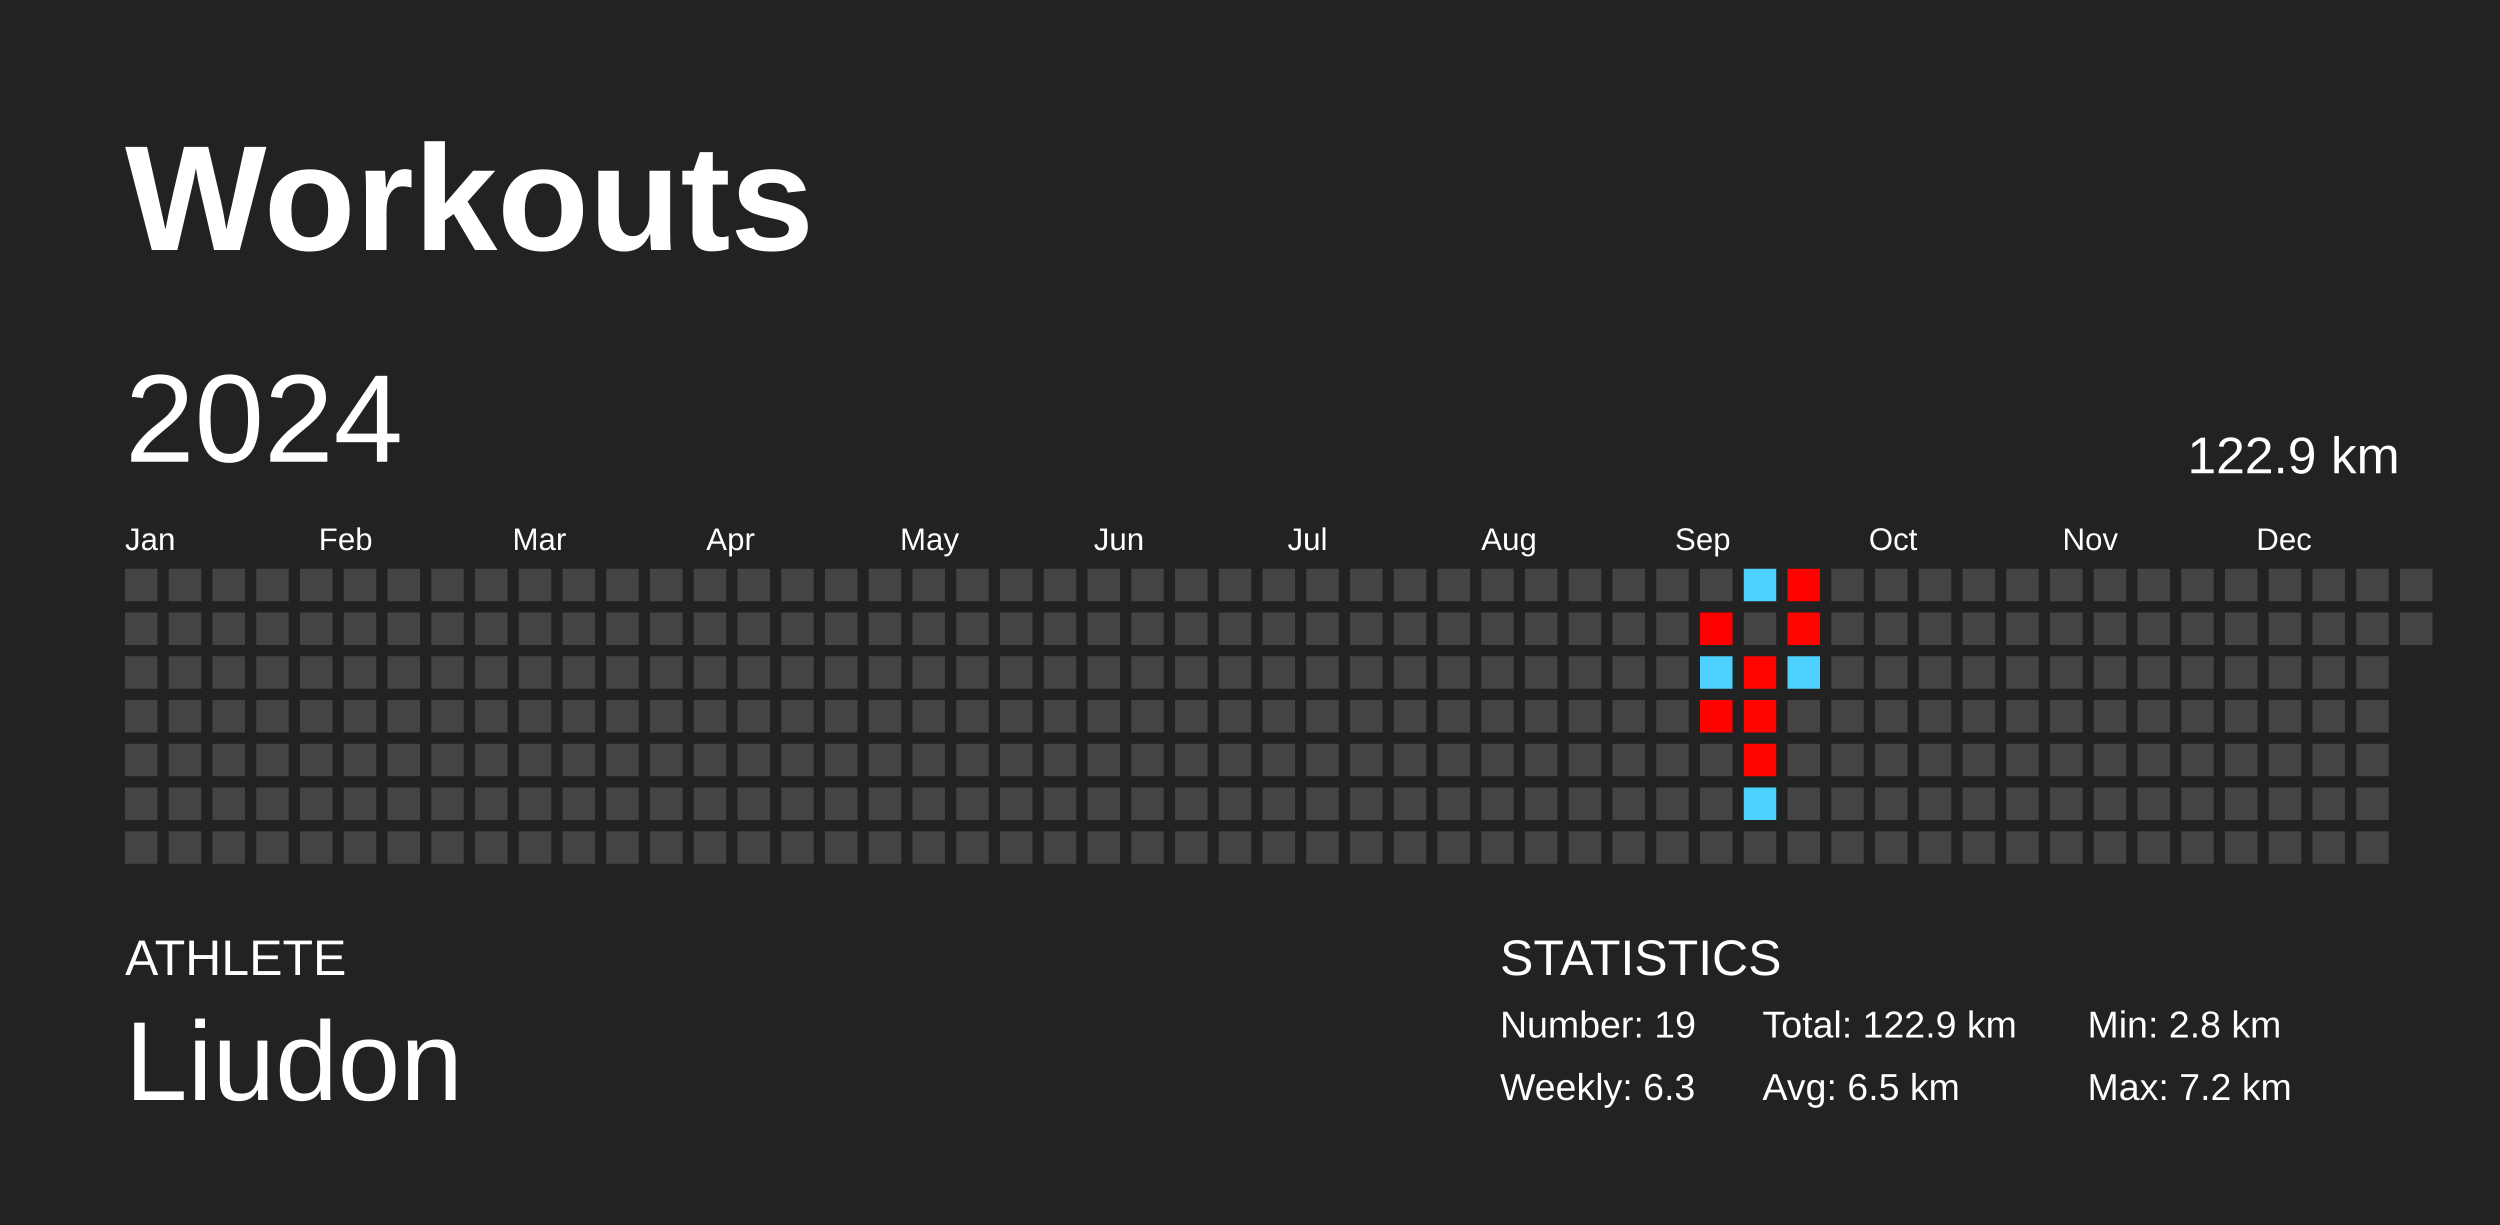
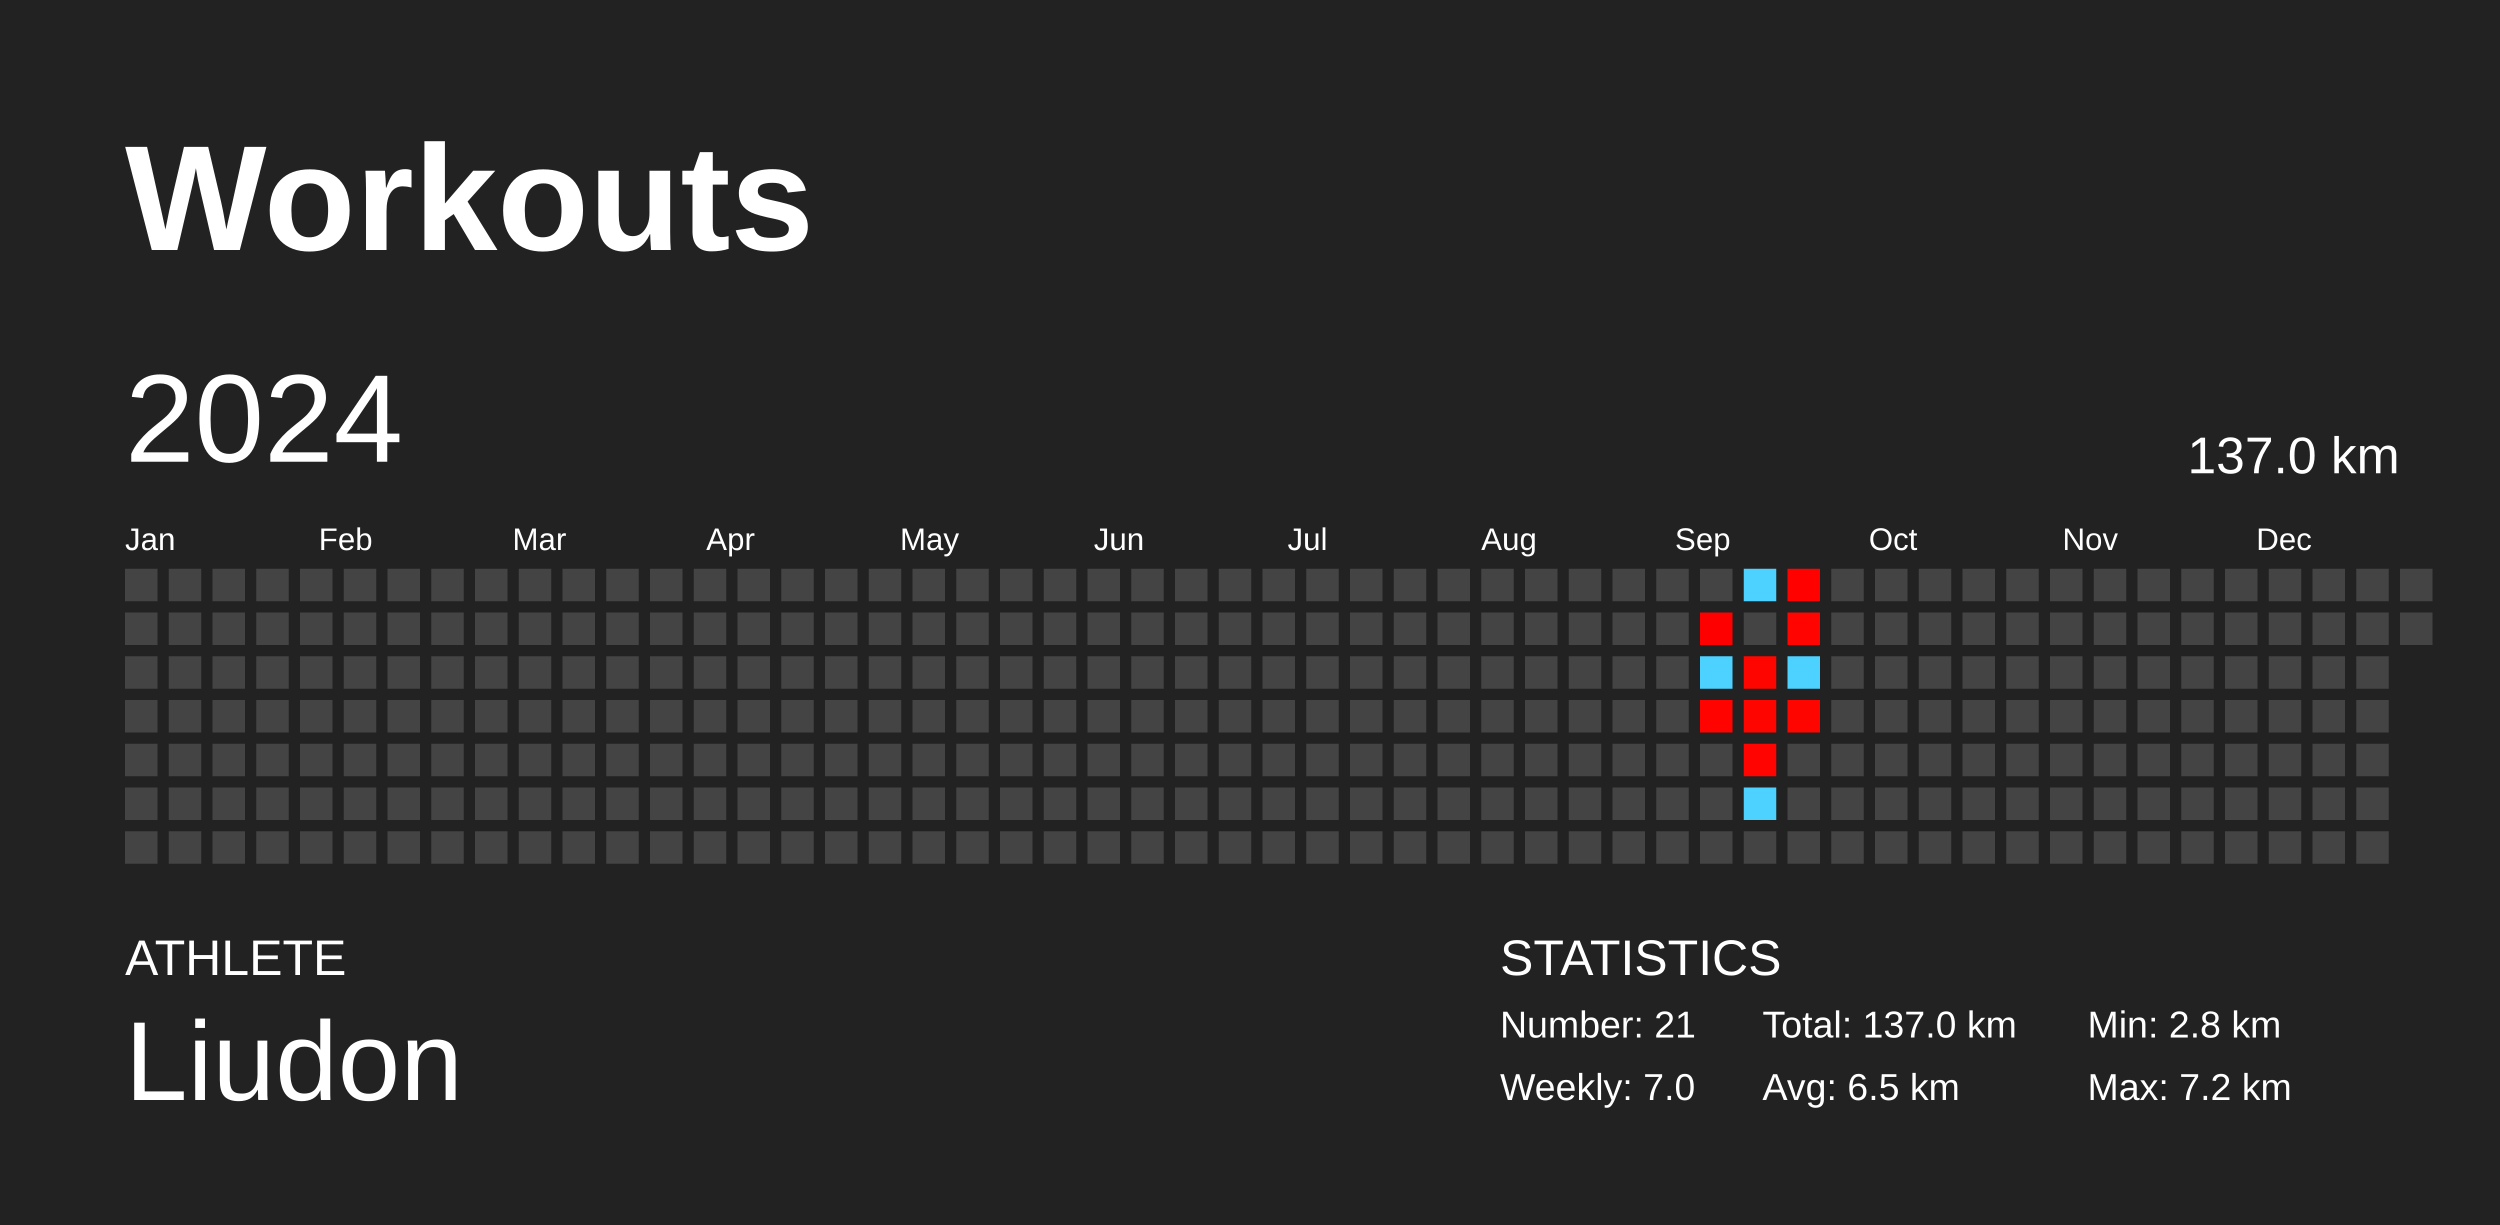
<svg xmlns="http://www.w3.org/2000/svg" baseProfile="full" height="98mm" version="1.1" viewBox="0,0,200,98" width="200mm">
  <defs />
  <rect fill="#222222" height="98" width="200" x="0" y="0" />
  <text fill="#FFFFFF" style="font-size:12px; font-family:Arial; font-weight:bold;" x="10" y="20">Workouts</text>
  <text fill="#FFFFFF" style="font-size:4px; font-family:Arial" x="10" y="78">ATHLETE</text>
  <text fill="#FFFFFF" style="font-size:9px; font-family:Arial" x="10" y="88">Liudon</text>
  <text fill="#FFFFFF" style="font-size:4px; font-family:Arial" x="120" y="78">STATISTICS</text>
-   <text fill="#FFFFFF" style="font-size:3px; font-family:Arial" x="120" y="83">Number: 19</text>
-   <text fill="#FFFFFF" style="font-size:3px; font-family:Arial" x="120" y="88">Weekly: 6.3</text>
-   <text fill="#FFFFFF" style="font-size:3px; font-family:Arial" x="141" y="83">Total: 122.9 km</text>
+   <text fill="#FFFFFF" style="font-size:3px; font-family:Arial" x="120" y="83">Number: 21</text>
+   <text fill="#FFFFFF" style="font-size:3px; font-family:Arial" x="120" y="88">Weekly: 7.0</text>
+   <text fill="#FFFFFF" style="font-size:3px; font-family:Arial" x="141" y="83">Total: 137.0 km</text>
  <text fill="#FFFFFF" style="font-size:3px; font-family:Arial" x="141" y="88">Avg: 6.5 km</text>
  <text fill="#FFFFFF" style="font-size:3px; font-family:Arial" x="167" y="83">Min: 2.8 km</text>
  <text fill="#FFFFFF" style="font-size:3px; font-family:Arial" x="167" y="88">Max: 7.2 km</text>
  <text dominant-baseline="hanging" fill="#FFFFFF" style="font-size:10.0px; font-family:Arial;" x="10" y="30">2024</text>
-   <text dominant-baseline="hanging" fill="#FFFFFF" style="font-size:4.125px; font-family:Arial;" x="175" y="35">122.9 km</text>
+   <text dominant-baseline="hanging" fill="#FFFFFF" style="font-size:4.125px; font-family:Arial;" x="175" y="35">137.0 km</text>
  <text fill="#FFFFFF" style="font-size:2.5px; font-family:Arial" x="10.0" y="44">Jan</text>
  <text fill="#FFFFFF" style="font-size:2.5px; font-family:Arial" x="25.5" y="44">Feb</text>
  <text fill="#FFFFFF" style="font-size:2.5px; font-family:Arial" x="41.0" y="44">Mar</text>
  <text fill="#FFFFFF" style="font-size:2.5px; font-family:Arial" x="56.5" y="44">Apr</text>
  <text fill="#FFFFFF" style="font-size:2.5px; font-family:Arial" x="72.0" y="44">May</text>
  <text fill="#FFFFFF" style="font-size:2.5px; font-family:Arial" x="87.5" y="44">Jun</text>
  <text fill="#FFFFFF" style="font-size:2.5px; font-family:Arial" x="103.0" y="44">Jul</text>
  <text fill="#FFFFFF" style="font-size:2.5px; font-family:Arial" x="118.5" y="44">Aug</text>
  <text fill="#FFFFFF" style="font-size:2.5px; font-family:Arial" x="134.0" y="44">Sep</text>
  <text fill="#FFFFFF" style="font-size:2.5px; font-family:Arial" x="149.5" y="44">Oct</text>
  <text fill="#FFFFFF" style="font-size:2.5px; font-family:Arial" x="165.0" y="44">Nov</text>
  <text fill="#FFFFFF" style="font-size:2.5px; font-family:Arial" x="180.5" y="44">Dec</text>
  <rect fill="#444444" height="2.6" width="2.6" x="10.0" y="45.5" />
  <rect fill="#444444" height="2.6" width="2.6" x="10.0" y="49.0" />
  <rect fill="#444444" height="2.6" width="2.6" x="10.0" y="52.5" />
  <rect fill="#444444" height="2.6" width="2.6" x="10.0" y="56.0" />
  <rect fill="#444444" height="2.6" width="2.6" x="10.0" y="59.5" />
  <rect fill="#444444" height="2.6" width="2.6" x="10.0" y="63.0" />
  <rect fill="#444444" height="2.6" width="2.6" x="10.0" y="66.5" />
  <rect fill="#444444" height="2.6" width="2.6" x="13.5" y="45.5" />
  <rect fill="#444444" height="2.6" width="2.6" x="13.5" y="49.0" />
  <rect fill="#444444" height="2.6" width="2.6" x="13.5" y="52.5" />
  <rect fill="#444444" height="2.6" width="2.6" x="13.5" y="56.0" />
  <rect fill="#444444" height="2.6" width="2.6" x="13.5" y="59.5" />
  <rect fill="#444444" height="2.6" width="2.6" x="13.5" y="63.0" />
  <rect fill="#444444" height="2.6" width="2.6" x="13.5" y="66.5" />
  <rect fill="#444444" height="2.6" width="2.6" x="17.0" y="45.5" />
  <rect fill="#444444" height="2.6" width="2.6" x="17.0" y="49.0" />
  <rect fill="#444444" height="2.6" width="2.6" x="17.0" y="52.5" />
  <rect fill="#444444" height="2.6" width="2.6" x="17.0" y="56.0" />
  <rect fill="#444444" height="2.6" width="2.6" x="17.0" y="59.5" />
  <rect fill="#444444" height="2.6" width="2.6" x="17.0" y="63.0" />
  <rect fill="#444444" height="2.6" width="2.6" x="17.0" y="66.5" />
  <rect fill="#444444" height="2.6" width="2.6" x="20.5" y="45.5" />
  <rect fill="#444444" height="2.6" width="2.6" x="20.5" y="49.0" />
  <rect fill="#444444" height="2.6" width="2.6" x="20.5" y="52.5" />
  <rect fill="#444444" height="2.6" width="2.6" x="20.5" y="56.0" />
  <rect fill="#444444" height="2.6" width="2.6" x="20.5" y="59.5" />
  <rect fill="#444444" height="2.6" width="2.6" x="20.5" y="63.0" />
  <rect fill="#444444" height="2.6" width="2.6" x="20.5" y="66.5" />
  <rect fill="#444444" height="2.6" width="2.6" x="24.0" y="45.5" />
  <rect fill="#444444" height="2.6" width="2.6" x="24.0" y="49.0" />
  <rect fill="#444444" height="2.6" width="2.6" x="24.0" y="52.5" />
  <rect fill="#444444" height="2.6" width="2.6" x="24.0" y="56.0" />
  <rect fill="#444444" height="2.6" width="2.6" x="24.0" y="59.5" />
  <rect fill="#444444" height="2.6" width="2.6" x="24.0" y="63.0" />
  <rect fill="#444444" height="2.6" width="2.6" x="24.0" y="66.5" />
  <rect fill="#444444" height="2.6" width="2.6" x="27.5" y="45.5" />
  <rect fill="#444444" height="2.6" width="2.6" x="27.5" y="49.0" />
  <rect fill="#444444" height="2.6" width="2.6" x="27.5" y="52.5" />
  <rect fill="#444444" height="2.6" width="2.6" x="27.5" y="56.0" />
  <rect fill="#444444" height="2.6" width="2.6" x="27.5" y="59.5" />
  <rect fill="#444444" height="2.6" width="2.6" x="27.5" y="63.0" />
  <rect fill="#444444" height="2.6" width="2.6" x="27.5" y="66.5" />
  <rect fill="#444444" height="2.6" width="2.6" x="31.0" y="45.5" />
  <rect fill="#444444" height="2.6" width="2.6" x="31.0" y="49.0" />
  <rect fill="#444444" height="2.6" width="2.6" x="31.0" y="52.5" />
  <rect fill="#444444" height="2.6" width="2.6" x="31.0" y="56.0" />
  <rect fill="#444444" height="2.6" width="2.6" x="31.0" y="59.5" />
  <rect fill="#444444" height="2.6" width="2.6" x="31.0" y="63.0" />
  <rect fill="#444444" height="2.6" width="2.6" x="31.0" y="66.5" />
  <rect fill="#444444" height="2.6" width="2.6" x="34.5" y="45.5" />
  <rect fill="#444444" height="2.6" width="2.6" x="34.5" y="49.0" />
  <rect fill="#444444" height="2.6" width="2.6" x="34.5" y="52.5" />
  <rect fill="#444444" height="2.6" width="2.6" x="34.5" y="56.0" />
  <rect fill="#444444" height="2.6" width="2.6" x="34.5" y="59.5" />
  <rect fill="#444444" height="2.6" width="2.6" x="34.5" y="63.0" />
  <rect fill="#444444" height="2.6" width="2.6" x="34.5" y="66.5" />
  <rect fill="#444444" height="2.6" width="2.6" x="38.0" y="45.5" />
  <rect fill="#444444" height="2.6" width="2.6" x="38.0" y="49.0" />
  <rect fill="#444444" height="2.6" width="2.6" x="38.0" y="52.5" />
  <rect fill="#444444" height="2.6" width="2.6" x="38.0" y="56.0" />
  <rect fill="#444444" height="2.6" width="2.6" x="38.0" y="59.5" />
  <rect fill="#444444" height="2.6" width="2.6" x="38.0" y="63.0" />
  <rect fill="#444444" height="2.6" width="2.6" x="38.0" y="66.5" />
  <rect fill="#444444" height="2.6" width="2.6" x="41.5" y="45.5" />
  <rect fill="#444444" height="2.6" width="2.6" x="41.5" y="49.0" />
  <rect fill="#444444" height="2.6" width="2.6" x="41.5" y="52.5" />
  <rect fill="#444444" height="2.6" width="2.6" x="41.5" y="56.0" />
  <rect fill="#444444" height="2.6" width="2.6" x="41.5" y="59.5" />
  <rect fill="#444444" height="2.6" width="2.6" x="41.5" y="63.0" />
  <rect fill="#444444" height="2.6" width="2.6" x="41.5" y="66.5" />
  <rect fill="#444444" height="2.6" width="2.6" x="45.0" y="45.5" />
  <rect fill="#444444" height="2.6" width="2.6" x="45.0" y="49.0" />
  <rect fill="#444444" height="2.6" width="2.6" x="45.0" y="52.5" />
  <rect fill="#444444" height="2.6" width="2.6" x="45.0" y="56.0" />
  <rect fill="#444444" height="2.6" width="2.6" x="45.0" y="59.5" />
  <rect fill="#444444" height="2.6" width="2.6" x="45.0" y="63.0" />
  <rect fill="#444444" height="2.6" width="2.6" x="45.0" y="66.5" />
  <rect fill="#444444" height="2.6" width="2.6" x="48.5" y="45.5" />
  <rect fill="#444444" height="2.6" width="2.6" x="48.5" y="49.0" />
  <rect fill="#444444" height="2.6" width="2.6" x="48.5" y="52.5" />
  <rect fill="#444444" height="2.6" width="2.6" x="48.5" y="56.0" />
  <rect fill="#444444" height="2.6" width="2.6" x="48.5" y="59.5" />
  <rect fill="#444444" height="2.6" width="2.6" x="48.5" y="63.0" />
  <rect fill="#444444" height="2.6" width="2.6" x="48.5" y="66.5" />
  <rect fill="#444444" height="2.6" width="2.6" x="52.0" y="45.5" />
  <rect fill="#444444" height="2.6" width="2.6" x="52.0" y="49.0" />
  <rect fill="#444444" height="2.6" width="2.6" x="52.0" y="52.5" />
  <rect fill="#444444" height="2.6" width="2.6" x="52.0" y="56.0" />
  <rect fill="#444444" height="2.6" width="2.6" x="52.0" y="59.5" />
  <rect fill="#444444" height="2.6" width="2.6" x="52.0" y="63.0" />
  <rect fill="#444444" height="2.6" width="2.6" x="52.0" y="66.5" />
  <rect fill="#444444" height="2.6" width="2.6" x="55.5" y="45.5" />
  <rect fill="#444444" height="2.6" width="2.6" x="55.5" y="49.0" />
  <rect fill="#444444" height="2.6" width="2.6" x="55.5" y="52.5" />
  <rect fill="#444444" height="2.6" width="2.6" x="55.5" y="56.0" />
  <rect fill="#444444" height="2.6" width="2.6" x="55.5" y="59.5" />
  <rect fill="#444444" height="2.6" width="2.6" x="55.5" y="63.0" />
  <rect fill="#444444" height="2.6" width="2.6" x="55.5" y="66.5" />
  <rect fill="#444444" height="2.6" width="2.6" x="59.0" y="45.5" />
  <rect fill="#444444" height="2.6" width="2.6" x="59.0" y="49.0" />
  <rect fill="#444444" height="2.6" width="2.6" x="59.0" y="52.5" />
  <rect fill="#444444" height="2.6" width="2.6" x="59.0" y="56.0" />
  <rect fill="#444444" height="2.6" width="2.6" x="59.0" y="59.5" />
  <rect fill="#444444" height="2.6" width="2.6" x="59.0" y="63.0" />
  <rect fill="#444444" height="2.6" width="2.6" x="59.0" y="66.5" />
  <rect fill="#444444" height="2.6" width="2.6" x="62.5" y="45.5" />
  <rect fill="#444444" height="2.6" width="2.6" x="62.5" y="49.0" />
  <rect fill="#444444" height="2.6" width="2.6" x="62.5" y="52.5" />
  <rect fill="#444444" height="2.6" width="2.6" x="62.5" y="56.0" />
  <rect fill="#444444" height="2.6" width="2.6" x="62.5" y="59.5" />
  <rect fill="#444444" height="2.6" width="2.6" x="62.5" y="63.0" />
  <rect fill="#444444" height="2.6" width="2.6" x="62.5" y="66.5" />
  <rect fill="#444444" height="2.6" width="2.6" x="66.0" y="45.5" />
  <rect fill="#444444" height="2.6" width="2.6" x="66.0" y="49.0" />
  <rect fill="#444444" height="2.6" width="2.6" x="66.0" y="52.5" />
  <rect fill="#444444" height="2.6" width="2.6" x="66.0" y="56.0" />
  <rect fill="#444444" height="2.6" width="2.6" x="66.0" y="59.5" />
  <rect fill="#444444" height="2.6" width="2.6" x="66.0" y="63.0" />
  <rect fill="#444444" height="2.6" width="2.6" x="66.0" y="66.5" />
  <rect fill="#444444" height="2.6" width="2.6" x="69.5" y="45.5" />
  <rect fill="#444444" height="2.6" width="2.6" x="69.5" y="49.0" />
  <rect fill="#444444" height="2.6" width="2.6" x="69.5" y="52.5" />
  <rect fill="#444444" height="2.6" width="2.6" x="69.5" y="56.0" />
  <rect fill="#444444" height="2.6" width="2.6" x="69.5" y="59.5" />
  <rect fill="#444444" height="2.6" width="2.6" x="69.5" y="63.0" />
  <rect fill="#444444" height="2.6" width="2.6" x="69.5" y="66.5" />
  <rect fill="#444444" height="2.6" width="2.6" x="73.0" y="45.5" />
  <rect fill="#444444" height="2.6" width="2.6" x="73.0" y="49.0" />
  <rect fill="#444444" height="2.6" width="2.6" x="73.0" y="52.5" />
  <rect fill="#444444" height="2.6" width="2.6" x="73.0" y="56.0" />
  <rect fill="#444444" height="2.6" width="2.6" x="73.0" y="59.5" />
  <rect fill="#444444" height="2.6" width="2.6" x="73.0" y="63.0" />
  <rect fill="#444444" height="2.6" width="2.6" x="73.0" y="66.5" />
  <rect fill="#444444" height="2.6" width="2.6" x="76.5" y="45.5" />
  <rect fill="#444444" height="2.6" width="2.6" x="76.5" y="49.0" />
  <rect fill="#444444" height="2.6" width="2.6" x="76.5" y="52.5" />
  <rect fill="#444444" height="2.6" width="2.6" x="76.5" y="56.0" />
  <rect fill="#444444" height="2.6" width="2.6" x="76.5" y="59.5" />
  <rect fill="#444444" height="2.6" width="2.6" x="76.5" y="63.0" />
  <rect fill="#444444" height="2.6" width="2.6" x="76.5" y="66.5" />
  <rect fill="#444444" height="2.6" width="2.6" x="80.0" y="45.5" />
  <rect fill="#444444" height="2.6" width="2.6" x="80.0" y="49.0" />
  <rect fill="#444444" height="2.6" width="2.6" x="80.0" y="52.5" />
  <rect fill="#444444" height="2.6" width="2.6" x="80.0" y="56.0" />
  <rect fill="#444444" height="2.6" width="2.6" x="80.0" y="59.5" />
  <rect fill="#444444" height="2.6" width="2.6" x="80.0" y="63.0" />
  <rect fill="#444444" height="2.6" width="2.6" x="80.0" y="66.5" />
  <rect fill="#444444" height="2.6" width="2.6" x="83.5" y="45.5" />
  <rect fill="#444444" height="2.6" width="2.6" x="83.5" y="49.0" />
  <rect fill="#444444" height="2.6" width="2.6" x="83.5" y="52.5" />
  <rect fill="#444444" height="2.6" width="2.6" x="83.5" y="56.0" />
  <rect fill="#444444" height="2.6" width="2.6" x="83.5" y="59.5" />
  <rect fill="#444444" height="2.6" width="2.6" x="83.5" y="63.0" />
  <rect fill="#444444" height="2.6" width="2.6" x="83.5" y="66.5" />
  <rect fill="#444444" height="2.6" width="2.6" x="87.0" y="45.5" />
  <rect fill="#444444" height="2.6" width="2.6" x="87.0" y="49.0" />
  <rect fill="#444444" height="2.6" width="2.6" x="87.0" y="52.5" />
  <rect fill="#444444" height="2.6" width="2.6" x="87.0" y="56.0" />
  <rect fill="#444444" height="2.6" width="2.6" x="87.0" y="59.5" />
  <rect fill="#444444" height="2.6" width="2.6" x="87.0" y="63.0" />
  <rect fill="#444444" height="2.6" width="2.6" x="87.0" y="66.5" />
  <rect fill="#444444" height="2.6" width="2.6" x="90.5" y="45.5" />
  <rect fill="#444444" height="2.6" width="2.6" x="90.5" y="49.0" />
  <rect fill="#444444" height="2.6" width="2.6" x="90.5" y="52.5" />
  <rect fill="#444444" height="2.6" width="2.6" x="90.5" y="56.0" />
  <rect fill="#444444" height="2.6" width="2.6" x="90.5" y="59.5" />
  <rect fill="#444444" height="2.6" width="2.6" x="90.5" y="63.0" />
  <rect fill="#444444" height="2.6" width="2.6" x="90.5" y="66.5" />
  <rect fill="#444444" height="2.6" width="2.6" x="94.0" y="45.5" />
  <rect fill="#444444" height="2.6" width="2.6" x="94.0" y="49.0" />
  <rect fill="#444444" height="2.6" width="2.6" x="94.0" y="52.5" />
  <rect fill="#444444" height="2.6" width="2.6" x="94.0" y="56.0" />
  <rect fill="#444444" height="2.6" width="2.6" x="94.0" y="59.5" />
  <rect fill="#444444" height="2.6" width="2.6" x="94.0" y="63.0" />
  <rect fill="#444444" height="2.6" width="2.6" x="94.0" y="66.5" />
  <rect fill="#444444" height="2.6" width="2.6" x="97.5" y="45.5" />
  <rect fill="#444444" height="2.6" width="2.6" x="97.5" y="49.0" />
  <rect fill="#444444" height="2.6" width="2.6" x="97.5" y="52.5" />
  <rect fill="#444444" height="2.6" width="2.6" x="97.5" y="56.0" />
  <rect fill="#444444" height="2.6" width="2.6" x="97.5" y="59.5" />
  <rect fill="#444444" height="2.6" width="2.6" x="97.5" y="63.0" />
  <rect fill="#444444" height="2.6" width="2.6" x="97.5" y="66.5" />
  <rect fill="#444444" height="2.6" width="2.6" x="101.0" y="45.5" />
  <rect fill="#444444" height="2.6" width="2.6" x="101.0" y="49.0" />
  <rect fill="#444444" height="2.6" width="2.6" x="101.0" y="52.5" />
  <rect fill="#444444" height="2.6" width="2.6" x="101.0" y="56.0" />
  <rect fill="#444444" height="2.6" width="2.6" x="101.0" y="59.5" />
  <rect fill="#444444" height="2.6" width="2.6" x="101.0" y="63.0" />
  <rect fill="#444444" height="2.6" width="2.6" x="101.0" y="66.5" />
  <rect fill="#444444" height="2.6" width="2.6" x="104.5" y="45.5" />
  <rect fill="#444444" height="2.6" width="2.6" x="104.5" y="49.0" />
  <rect fill="#444444" height="2.6" width="2.6" x="104.5" y="52.5" />
  <rect fill="#444444" height="2.6" width="2.6" x="104.5" y="56.0" />
  <rect fill="#444444" height="2.6" width="2.6" x="104.5" y="59.5" />
  <rect fill="#444444" height="2.6" width="2.6" x="104.5" y="63.0" />
  <rect fill="#444444" height="2.6" width="2.6" x="104.5" y="66.5" />
  <rect fill="#444444" height="2.6" width="2.6" x="108.0" y="45.5" />
  <rect fill="#444444" height="2.6" width="2.6" x="108.0" y="49.0" />
  <rect fill="#444444" height="2.6" width="2.6" x="108.0" y="52.5" />
  <rect fill="#444444" height="2.6" width="2.6" x="108.0" y="56.0" />
  <rect fill="#444444" height="2.6" width="2.6" x="108.0" y="59.5" />
  <rect fill="#444444" height="2.6" width="2.6" x="108.0" y="63.0" />
  <rect fill="#444444" height="2.6" width="2.6" x="108.0" y="66.5" />
  <rect fill="#444444" height="2.6" width="2.6" x="111.5" y="45.5" />
  <rect fill="#444444" height="2.6" width="2.6" x="111.5" y="49.0" />
  <rect fill="#444444" height="2.6" width="2.6" x="111.5" y="52.5" />
  <rect fill="#444444" height="2.6" width="2.6" x="111.5" y="56.0" />
  <rect fill="#444444" height="2.6" width="2.6" x="111.5" y="59.5" />
  <rect fill="#444444" height="2.6" width="2.6" x="111.5" y="63.0" />
  <rect fill="#444444" height="2.6" width="2.6" x="111.5" y="66.5" />
  <rect fill="#444444" height="2.6" width="2.6" x="115.0" y="45.5" />
  <rect fill="#444444" height="2.6" width="2.6" x="115.0" y="49.0" />
  <rect fill="#444444" height="2.6" width="2.6" x="115.0" y="52.5" />
  <rect fill="#444444" height="2.6" width="2.6" x="115.0" y="56.0" />
  <rect fill="#444444" height="2.6" width="2.6" x="115.0" y="59.5" />
  <rect fill="#444444" height="2.6" width="2.6" x="115.0" y="63.0" />
  <rect fill="#444444" height="2.6" width="2.6" x="115.0" y="66.5" />
  <rect fill="#444444" height="2.6" width="2.6" x="118.5" y="45.5" />
  <rect fill="#444444" height="2.6" width="2.6" x="118.5" y="49.0" />
  <rect fill="#444444" height="2.6" width="2.6" x="118.5" y="52.5" />
  <rect fill="#444444" height="2.6" width="2.6" x="118.5" y="56.0" />
  <rect fill="#444444" height="2.6" width="2.6" x="118.5" y="59.5" />
  <rect fill="#444444" height="2.6" width="2.6" x="118.5" y="63.0" />
  <rect fill="#444444" height="2.6" width="2.6" x="118.5" y="66.5" />
  <rect fill="#444444" height="2.6" width="2.6" x="122.0" y="45.5" />
  <rect fill="#444444" height="2.6" width="2.6" x="122.0" y="49.0" />
  <rect fill="#444444" height="2.6" width="2.6" x="122.0" y="52.5" />
  <rect fill="#444444" height="2.6" width="2.6" x="122.0" y="56.0" />
  <rect fill="#444444" height="2.6" width="2.6" x="122.0" y="59.5" />
  <rect fill="#444444" height="2.6" width="2.6" x="122.0" y="63.0" />
  <rect fill="#444444" height="2.6" width="2.6" x="122.0" y="66.5" />
  <rect fill="#444444" height="2.6" width="2.6" x="125.5" y="45.5" />
  <rect fill="#444444" height="2.6" width="2.6" x="125.5" y="49.0" />
  <rect fill="#444444" height="2.6" width="2.6" x="125.5" y="52.5" />
  <rect fill="#444444" height="2.6" width="2.6" x="125.5" y="56.0" />
  <rect fill="#444444" height="2.6" width="2.6" x="125.5" y="59.5" />
  <rect fill="#444444" height="2.6" width="2.6" x="125.5" y="63.0" />
  <rect fill="#444444" height="2.6" width="2.6" x="125.5" y="66.5" />
  <rect fill="#444444" height="2.6" width="2.6" x="129.0" y="45.5" />
  <rect fill="#444444" height="2.6" width="2.6" x="129.0" y="49.0" />
  <rect fill="#444444" height="2.6" width="2.6" x="129.0" y="52.5" />
  <rect fill="#444444" height="2.6" width="2.6" x="129.0" y="56.0" />
  <rect fill="#444444" height="2.6" width="2.6" x="129.0" y="59.5" />
  <rect fill="#444444" height="2.6" width="2.6" x="129.0" y="63.0" />
  <rect fill="#444444" height="2.6" width="2.6" x="129.0" y="66.5" />
  <rect fill="#444444" height="2.6" width="2.6" x="132.5" y="45.5" />
  <rect fill="#444444" height="2.6" width="2.6" x="132.5" y="49.0" />
  <rect fill="#444444" height="2.6" width="2.6" x="132.5" y="52.5" />
  <rect fill="#444444" height="2.6" width="2.6" x="132.5" y="56.0" />
  <rect fill="#444444" height="2.6" width="2.6" x="132.5" y="59.5" />
  <rect fill="#444444" height="2.6" width="2.6" x="132.5" y="63.0" />
  <rect fill="#444444" height="2.6" width="2.6" x="132.5" y="66.5" />
  <rect fill="#444444" height="2.6" width="2.6" x="136.0" y="45.5" />
  <rect fill="#ff0000" height="2.6" width="2.6" x="136.0" y="49.0" />
  <rect fill="#4dd2ff" height="2.6" width="2.6" x="136.0" y="52.5" />
  <rect fill="#ff0300" height="2.6" width="2.6" x="136.0" y="56.0" />
  <rect fill="#444444" height="2.6" width="2.6" x="136.0" y="59.5" />
  <rect fill="#444444" height="2.6" width="2.6" x="136.0" y="63.0" />
  <rect fill="#444444" height="2.6" width="2.6" x="136.0" y="66.5" />
  <rect fill="#4dd2ff" height="2.6" width="2.6" x="139.5" y="45.5" />
  <rect fill="#444444" height="2.6" width="2.6" x="139.5" y="49.0" />
  <rect fill="#ff0500" height="2.6" width="2.6" x="139.5" y="52.5" />
  <rect fill="#ff0500" height="2.6" width="2.6" x="139.5" y="56.0" />
  <rect fill="#ff0400" height="2.6" width="2.6" x="139.5" y="59.5" />
  <rect fill="#4dd2ff" height="2.6" width="2.6" x="139.5" y="63.0" />
  <rect fill="#444444" height="2.6" width="2.6" x="139.5" y="66.5" />
  <rect fill="#ff0200" height="2.6" width="2.6" x="143.0" y="45.5" />
  <rect fill="#ff0400" height="2.6" width="2.6" x="143.0" y="49.0" />
  <rect fill="#4dd2ff" height="2.6" width="2.6" x="143.0" y="52.5" />
-   <rect fill="#444444" height="2.6" width="2.6" x="143.0" y="56.0" />
+   <rect fill="#ff0500" height="2.6" width="2.6" x="143.0" y="56.0" />
  <rect fill="#444444" height="2.6" width="2.6" x="143.0" y="59.5" />
  <rect fill="#444444" height="2.6" width="2.6" x="143.0" y="63.0" />
  <rect fill="#444444" height="2.6" width="2.6" x="143.0" y="66.5" />
  <rect fill="#444444" height="2.6" width="2.6" x="146.5" y="45.5" />
  <rect fill="#444444" height="2.6" width="2.6" x="146.5" y="49.0" />
  <rect fill="#444444" height="2.6" width="2.6" x="146.5" y="52.5" />
  <rect fill="#444444" height="2.6" width="2.6" x="146.5" y="56.0" />
  <rect fill="#444444" height="2.6" width="2.6" x="146.5" y="59.5" />
  <rect fill="#444444" height="2.6" width="2.6" x="146.5" y="63.0" />
  <rect fill="#444444" height="2.6" width="2.6" x="146.5" y="66.5" />
  <rect fill="#444444" height="2.6" width="2.6" x="150.0" y="45.5" />
  <rect fill="#444444" height="2.6" width="2.6" x="150.0" y="49.0" />
  <rect fill="#444444" height="2.6" width="2.6" x="150.0" y="52.5" />
  <rect fill="#444444" height="2.6" width="2.6" x="150.0" y="56.0" />
  <rect fill="#444444" height="2.6" width="2.6" x="150.0" y="59.5" />
  <rect fill="#444444" height="2.6" width="2.6" x="150.0" y="63.0" />
  <rect fill="#444444" height="2.6" width="2.6" x="150.0" y="66.5" />
  <rect fill="#444444" height="2.6" width="2.6" x="153.5" y="45.5" />
  <rect fill="#444444" height="2.6" width="2.6" x="153.5" y="49.0" />
  <rect fill="#444444" height="2.6" width="2.6" x="153.5" y="52.5" />
  <rect fill="#444444" height="2.6" width="2.6" x="153.5" y="56.0" />
  <rect fill="#444444" height="2.6" width="2.6" x="153.5" y="59.5" />
  <rect fill="#444444" height="2.6" width="2.6" x="153.5" y="63.0" />
  <rect fill="#444444" height="2.6" width="2.6" x="153.5" y="66.5" />
  <rect fill="#444444" height="2.6" width="2.6" x="157.0" y="45.5" />
  <rect fill="#444444" height="2.6" width="2.6" x="157.0" y="49.0" />
  <rect fill="#444444" height="2.6" width="2.6" x="157.0" y="52.5" />
  <rect fill="#444444" height="2.6" width="2.6" x="157.0" y="56.0" />
  <rect fill="#444444" height="2.6" width="2.6" x="157.0" y="59.5" />
  <rect fill="#444444" height="2.6" width="2.6" x="157.0" y="63.0" />
  <rect fill="#444444" height="2.6" width="2.6" x="157.0" y="66.5" />
  <rect fill="#444444" height="2.6" width="2.6" x="160.5" y="45.5" />
  <rect fill="#444444" height="2.6" width="2.6" x="160.5" y="49.0" />
  <rect fill="#444444" height="2.6" width="2.6" x="160.5" y="52.5" />
  <rect fill="#444444" height="2.6" width="2.6" x="160.5" y="56.0" />
  <rect fill="#444444" height="2.6" width="2.6" x="160.5" y="59.5" />
  <rect fill="#444444" height="2.6" width="2.6" x="160.5" y="63.0" />
  <rect fill="#444444" height="2.6" width="2.6" x="160.5" y="66.5" />
  <rect fill="#444444" height="2.6" width="2.6" x="164.0" y="45.5" />
  <rect fill="#444444" height="2.6" width="2.6" x="164.0" y="49.0" />
  <rect fill="#444444" height="2.6" width="2.6" x="164.0" y="52.5" />
  <rect fill="#444444" height="2.6" width="2.6" x="164.0" y="56.0" />
  <rect fill="#444444" height="2.6" width="2.6" x="164.0" y="59.5" />
  <rect fill="#444444" height="2.6" width="2.6" x="164.0" y="63.0" />
  <rect fill="#444444" height="2.6" width="2.6" x="164.0" y="66.5" />
  <rect fill="#444444" height="2.6" width="2.6" x="167.5" y="45.5" />
  <rect fill="#444444" height="2.6" width="2.6" x="167.5" y="49.0" />
  <rect fill="#444444" height="2.6" width="2.6" x="167.5" y="52.5" />
  <rect fill="#444444" height="2.6" width="2.6" x="167.5" y="56.0" />
  <rect fill="#444444" height="2.6" width="2.6" x="167.5" y="59.5" />
  <rect fill="#444444" height="2.6" width="2.6" x="167.5" y="63.0" />
  <rect fill="#444444" height="2.6" width="2.6" x="167.5" y="66.5" />
  <rect fill="#444444" height="2.6" width="2.6" x="171.0" y="45.5" />
  <rect fill="#444444" height="2.6" width="2.6" x="171.0" y="49.0" />
  <rect fill="#444444" height="2.6" width="2.6" x="171.0" y="52.5" />
  <rect fill="#444444" height="2.6" width="2.6" x="171.0" y="56.0" />
  <rect fill="#444444" height="2.6" width="2.6" x="171.0" y="59.5" />
  <rect fill="#444444" height="2.6" width="2.6" x="171.0" y="63.0" />
  <rect fill="#444444" height="2.6" width="2.6" x="171.0" y="66.5" />
  <rect fill="#444444" height="2.6" width="2.6" x="174.5" y="45.5" />
  <rect fill="#444444" height="2.6" width="2.6" x="174.5" y="49.0" />
  <rect fill="#444444" height="2.6" width="2.6" x="174.5" y="52.5" />
  <rect fill="#444444" height="2.6" width="2.6" x="174.5" y="56.0" />
  <rect fill="#444444" height="2.6" width="2.6" x="174.5" y="59.5" />
  <rect fill="#444444" height="2.6" width="2.6" x="174.5" y="63.0" />
  <rect fill="#444444" height="2.6" width="2.6" x="174.5" y="66.5" />
  <rect fill="#444444" height="2.6" width="2.6" x="178.0" y="45.5" />
  <rect fill="#444444" height="2.6" width="2.6" x="178.0" y="49.0" />
  <rect fill="#444444" height="2.6" width="2.6" x="178.0" y="52.5" />
  <rect fill="#444444" height="2.6" width="2.6" x="178.0" y="56.0" />
  <rect fill="#444444" height="2.6" width="2.6" x="178.0" y="59.5" />
  <rect fill="#444444" height="2.6" width="2.6" x="178.0" y="63.0" />
  <rect fill="#444444" height="2.6" width="2.6" x="178.0" y="66.5" />
  <rect fill="#444444" height="2.6" width="2.6" x="181.5" y="45.5" />
  <rect fill="#444444" height="2.6" width="2.6" x="181.5" y="49.0" />
  <rect fill="#444444" height="2.6" width="2.6" x="181.5" y="52.5" />
  <rect fill="#444444" height="2.6" width="2.6" x="181.5" y="56.0" />
  <rect fill="#444444" height="2.6" width="2.6" x="181.5" y="59.5" />
  <rect fill="#444444" height="2.6" width="2.6" x="181.5" y="63.0" />
  <rect fill="#444444" height="2.6" width="2.6" x="181.5" y="66.5" />
  <rect fill="#444444" height="2.6" width="2.6" x="185.0" y="45.5" />
  <rect fill="#444444" height="2.6" width="2.6" x="185.0" y="49.0" />
  <rect fill="#444444" height="2.6" width="2.6" x="185.0" y="52.5" />
  <rect fill="#444444" height="2.6" width="2.6" x="185.0" y="56.0" />
  <rect fill="#444444" height="2.6" width="2.6" x="185.0" y="59.5" />
  <rect fill="#444444" height="2.6" width="2.6" x="185.0" y="63.0" />
  <rect fill="#444444" height="2.6" width="2.6" x="185.0" y="66.5" />
  <rect fill="#444444" height="2.6" width="2.6" x="188.5" y="45.5" />
  <rect fill="#444444" height="2.6" width="2.6" x="188.5" y="49.0" />
  <rect fill="#444444" height="2.6" width="2.6" x="188.5" y="52.5" />
  <rect fill="#444444" height="2.6" width="2.6" x="188.5" y="56.0" />
  <rect fill="#444444" height="2.6" width="2.6" x="188.5" y="59.5" />
  <rect fill="#444444" height="2.6" width="2.6" x="188.5" y="63.0" />
  <rect fill="#444444" height="2.6" width="2.6" x="188.5" y="66.5" />
  <rect fill="#444444" height="2.6" width="2.6" x="192.0" y="45.5" />
  <rect fill="#444444" height="2.6" width="2.6" x="192.0" y="49.0" />
</svg>
